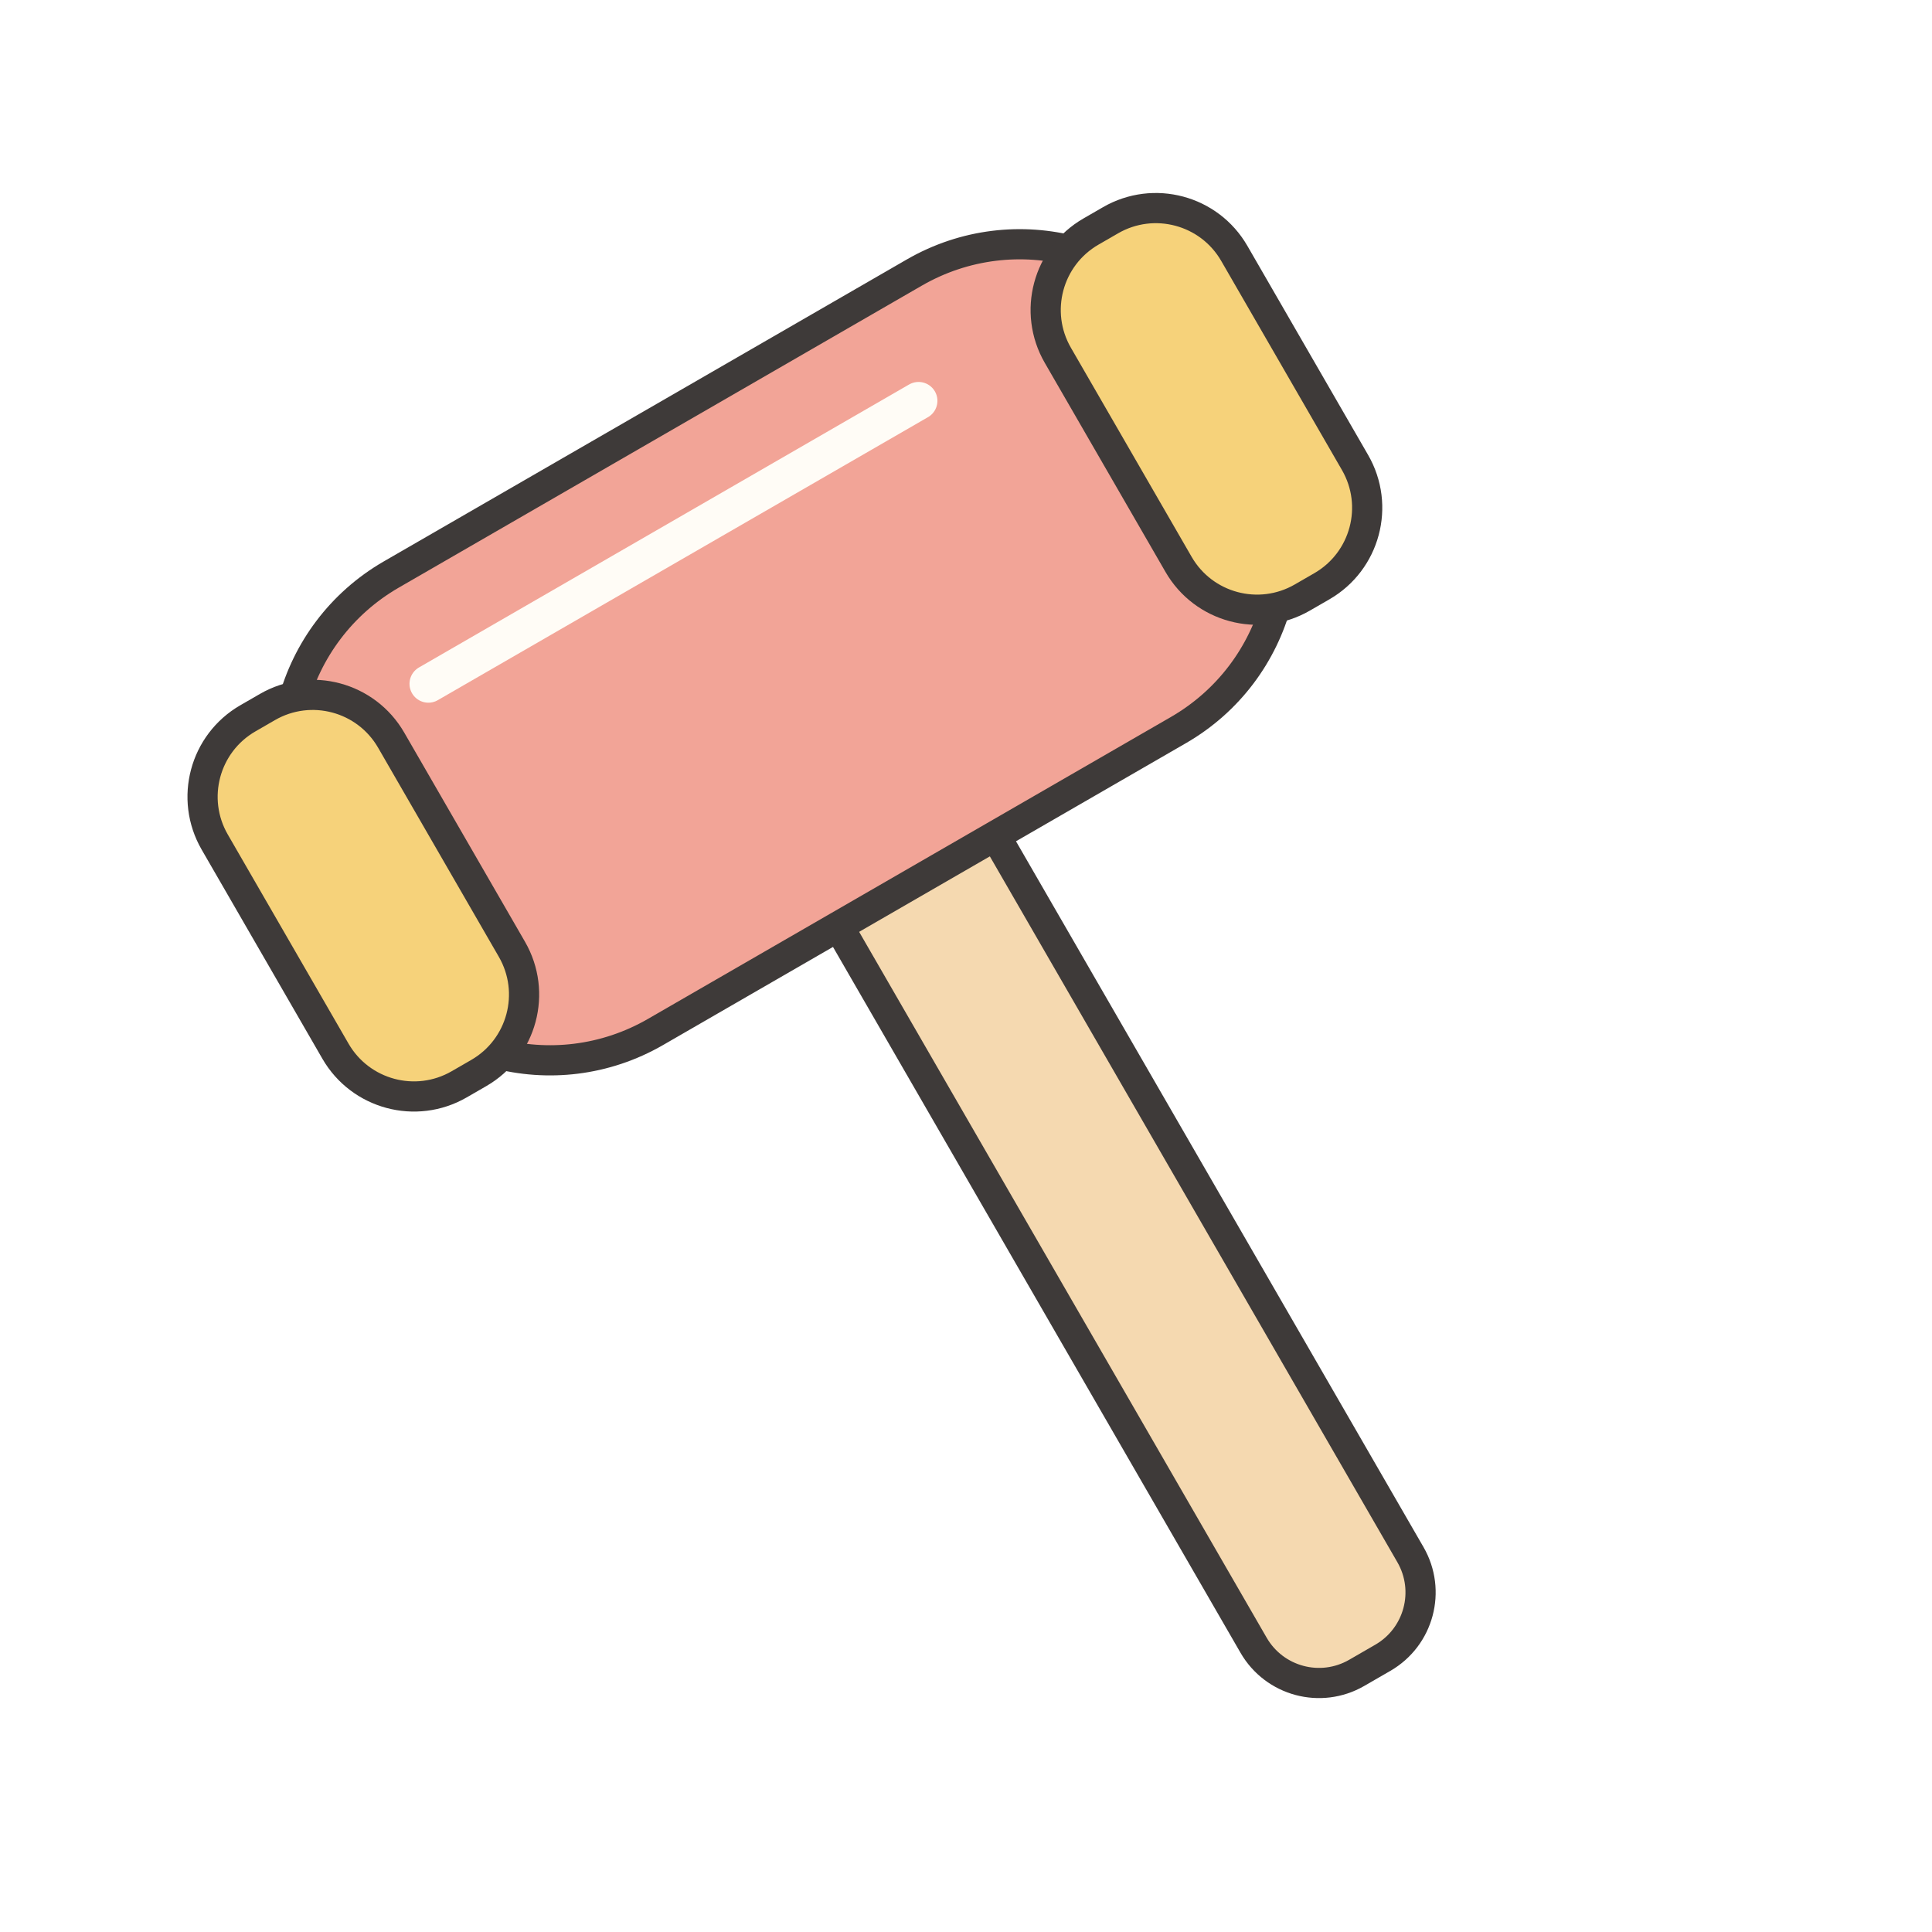
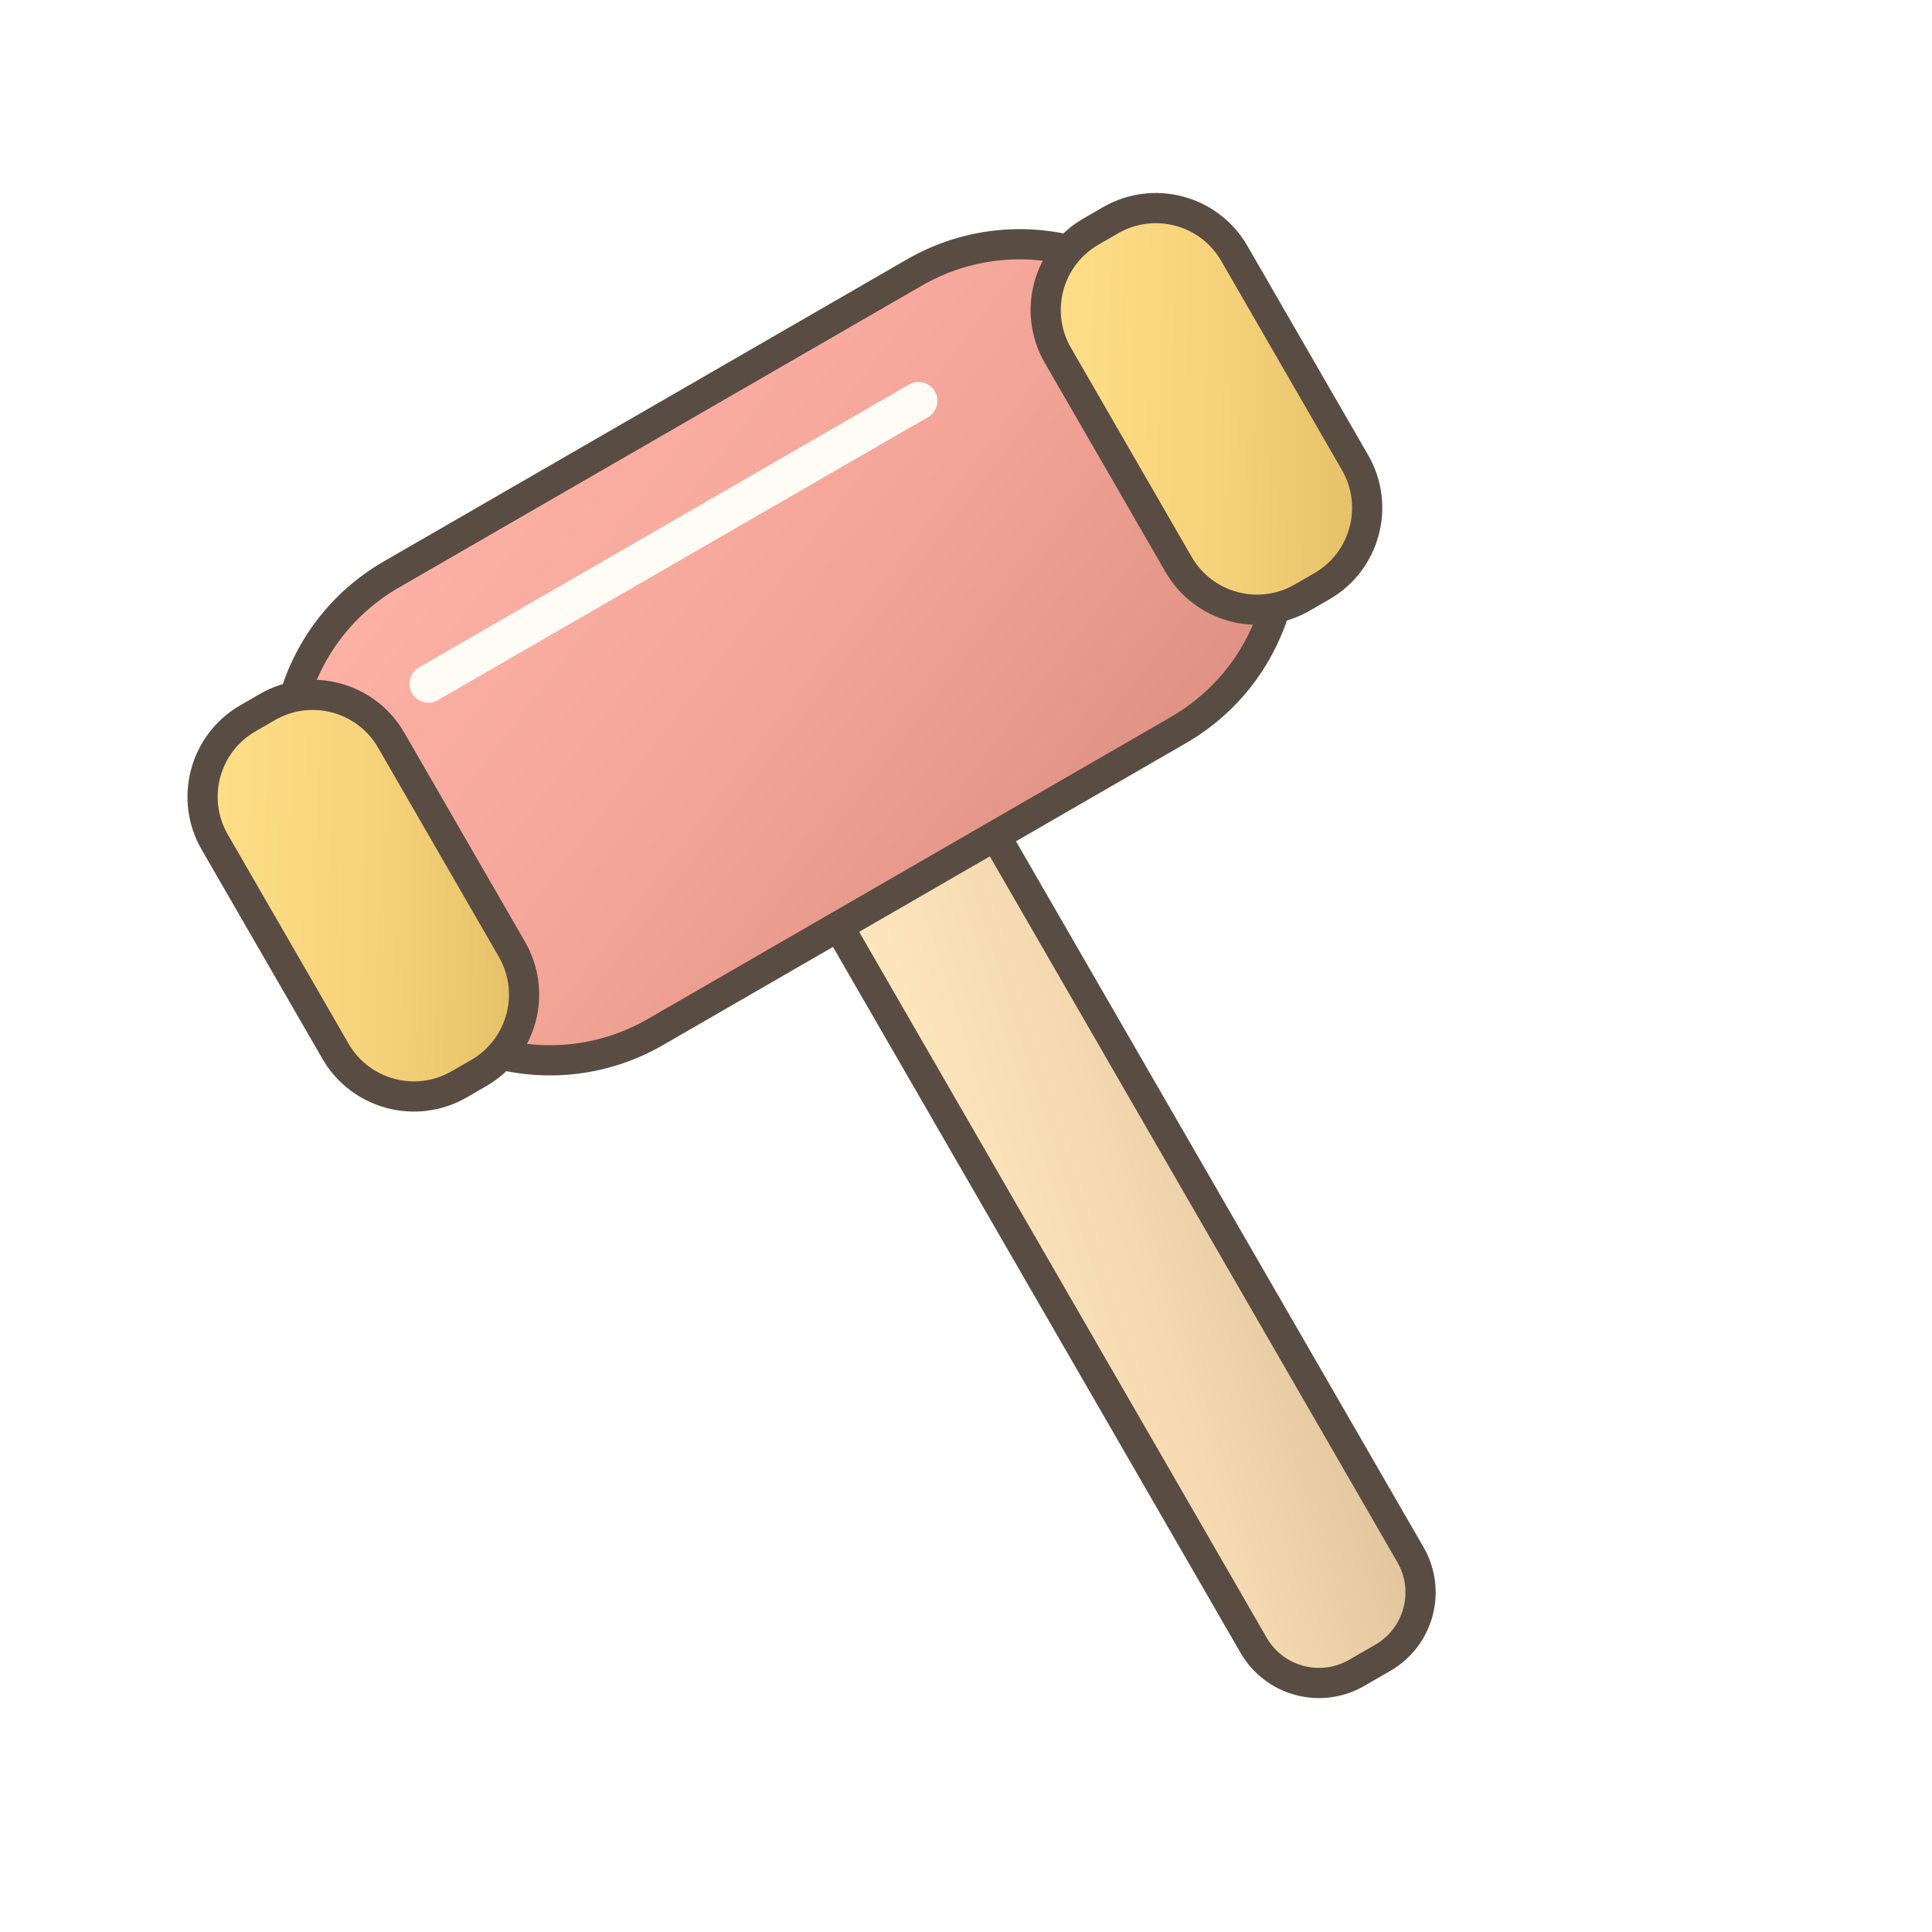
<svg xmlns="http://www.w3.org/2000/svg" viewBox="0 0 512 512" width="512" height="512">
+   <defs>
+     <linearGradient id="pigment0" x1="0" y1="0" x2=".8" y2="1">
+       <stop stop-color="#ffe9c0" />
+       <stop offset=".58" stop-color="#F5D9B0" />
+       <stop offset="1" stop-color="#e3c79e" />
+     </linearGradient>
+     <linearGradient id="pigment1" x1="0" y1="0" x2=".8" y2="1">
+       <stop stop-color="#ffb4a7" />
+       <stop offset=".58" stop-color="#F2A497" />
+       <stop offset="1" stop-color="#e09285" />
+     </linearGradient>
+     <linearGradient id="pigment2" x1="0" y1="0" x2=".8" y2="1">
+       <stop stop-color="#ffe28a" />
+       <stop offset=".58" stop-color="#F6D27A" />
+       <stop offset="1" stop-color="#e4c068" />
+     </linearGradient>
+   </defs>
  <g transform="rotate(-30 256 256)">
-     <rect x="232" y="200" width="48" height="270" rx="20" fill="#F5D9B0" stroke="#3E3A39" stroke-width="8" />
-     <rect x="120" y="90" width="272" height="140" rx="56" fill="#F2A497" stroke="#3E3A39" stroke-width="8" />
-     <rect x="100" y="104" width="54" height="112" rx="24" fill="#F6D27A" stroke="#3E3A39" stroke-width="8" />
-     <rect x="358" y="104" width="54" height="112" rx="24" fill="#F6D27A" stroke="#3E3A39" stroke-width="8" />
+     <rect x="232" y="200" width="48" height="270" rx="20" fill="url(#pigment0)" stroke="#594C43" stroke-width="8" />
+     <rect x="120" y="90" width="272" height="140" rx="56" fill="url(#pigment1)" stroke="#594C43" stroke-width="8" />
+     <rect x="100" y="104" width="54" height="112" rx="24" fill="url(#pigment2)" stroke="#594C43" stroke-width="8" />
+     <rect x="358" y="104" width="54" height="112" rx="24" fill="url(#pigment2)" stroke="#594C43" stroke-width="8" />
    <path d="M170 120h150" stroke="#FFFCF6" stroke-width="10" stroke-linecap="round" />
  </g>
</svg>
